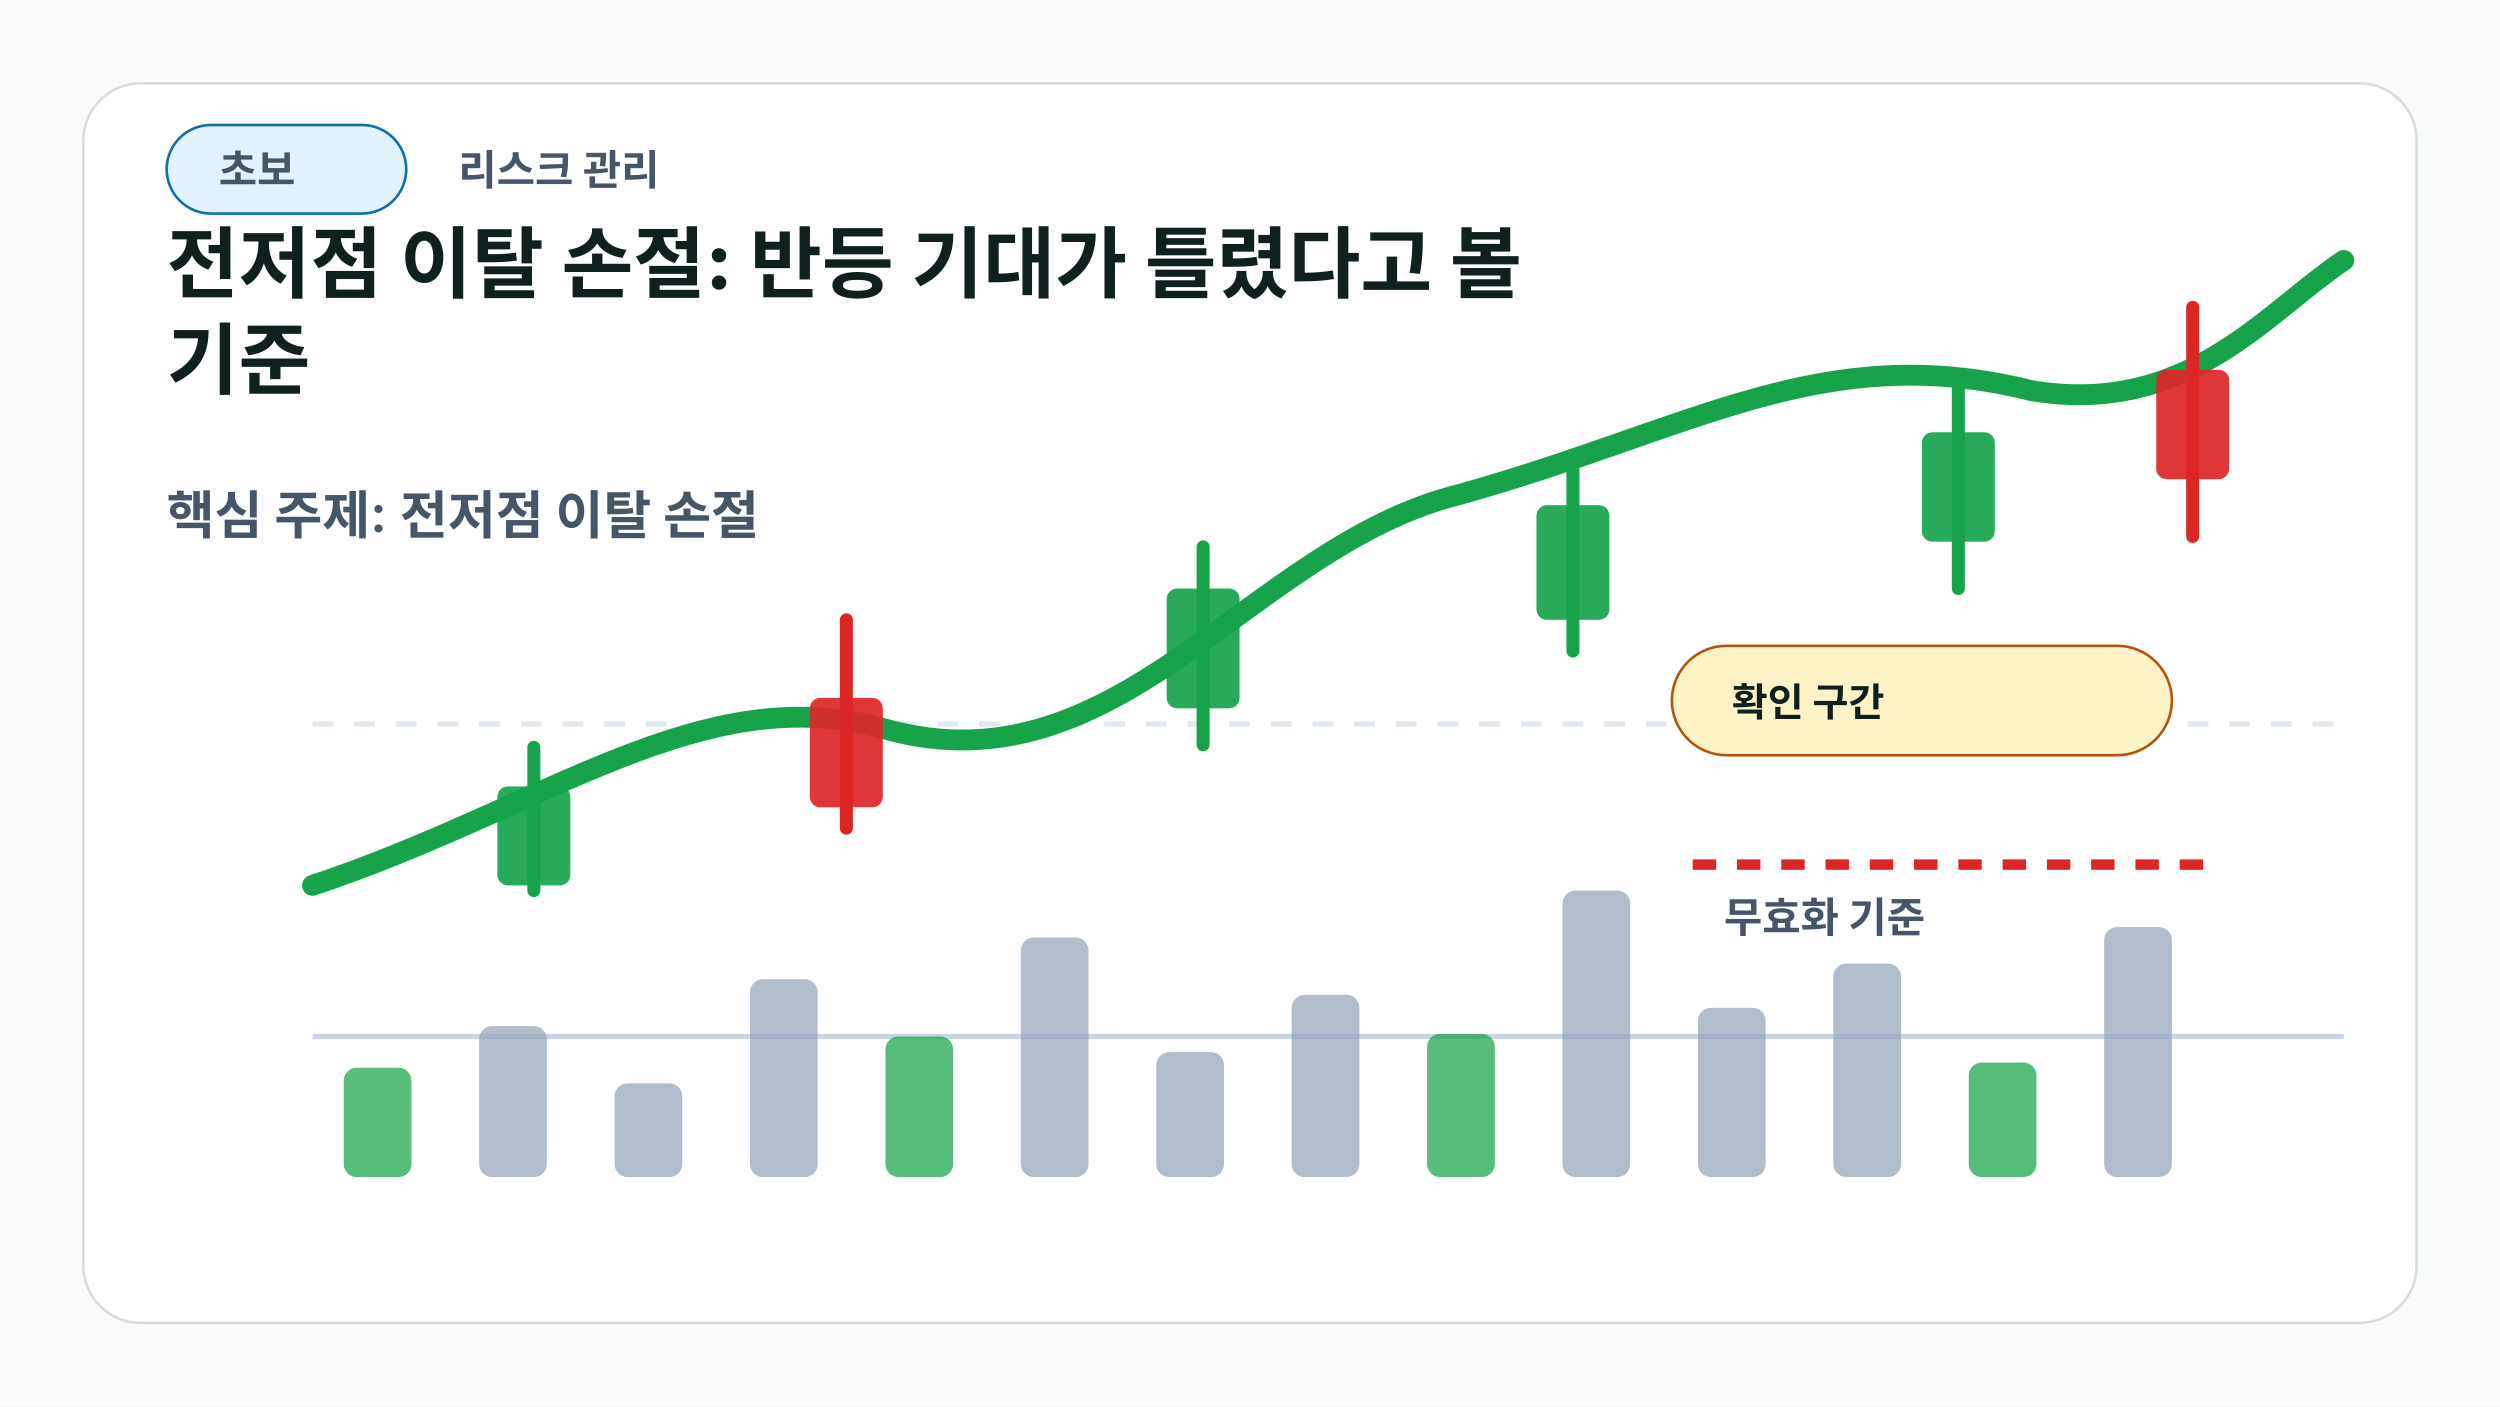
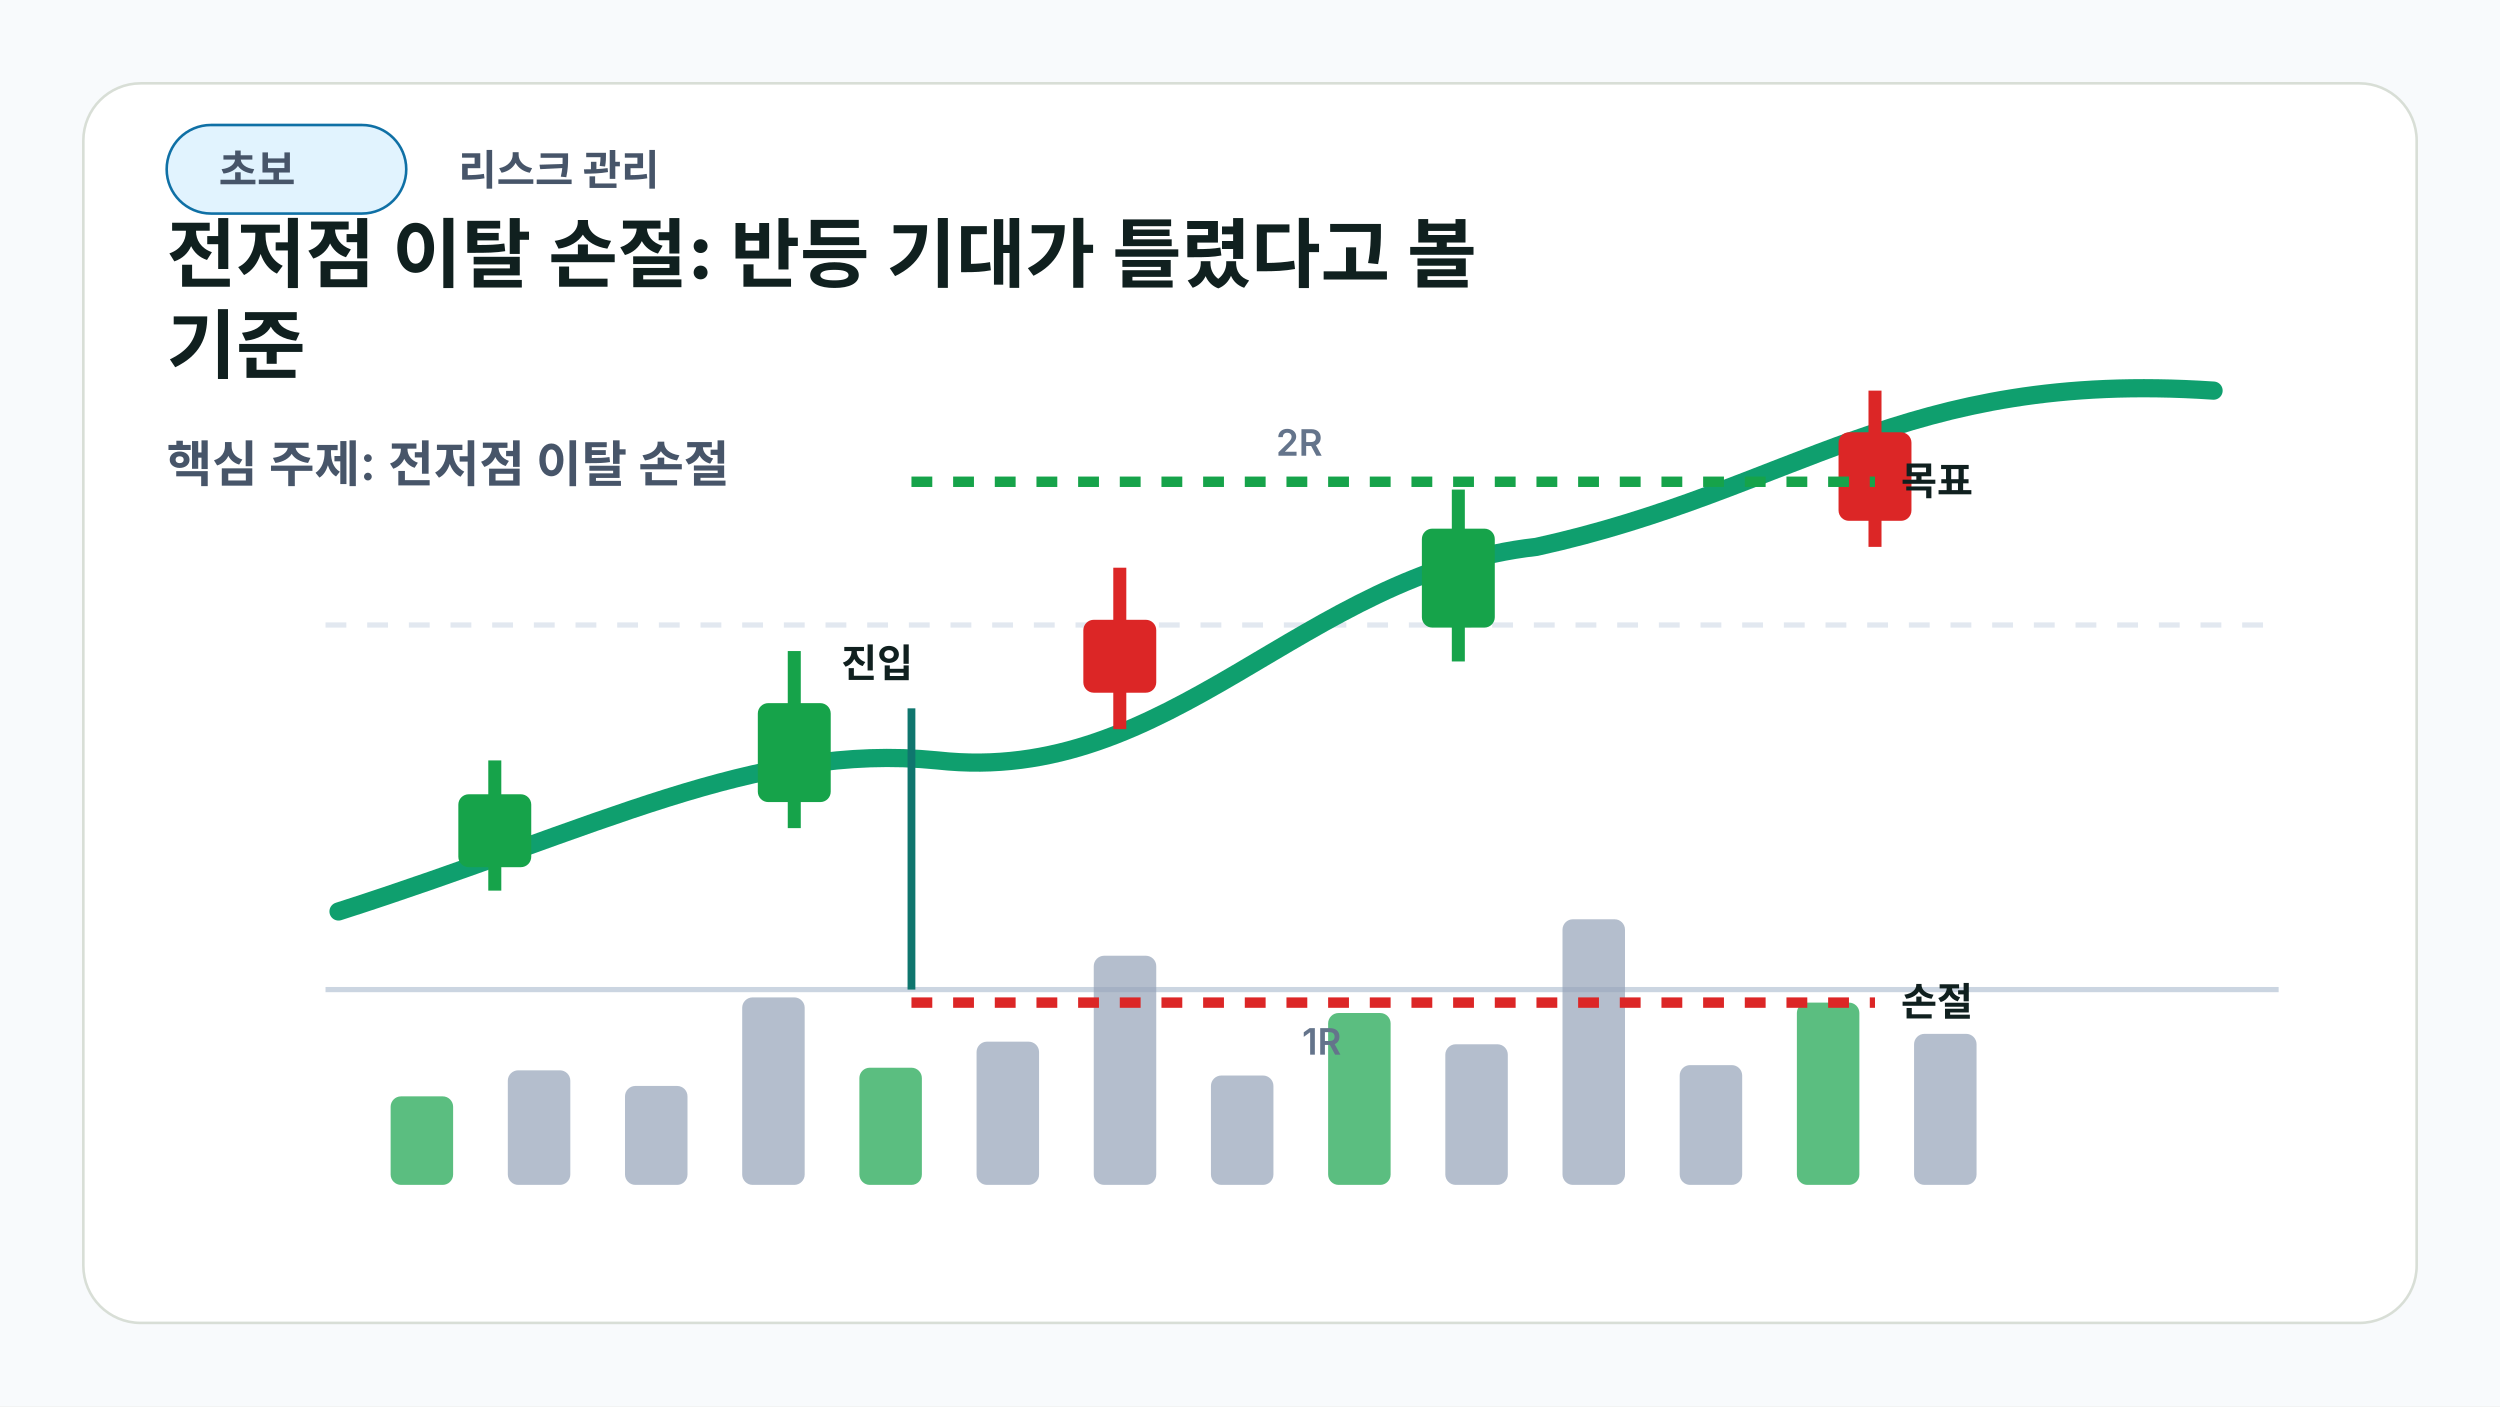
<svg xmlns="http://www.w3.org/2000/svg" width="960" height="540" viewBox="0 0 960 540" role="img" aria-labelledby="title desc">
-   <style>.title{font:800 30px system-ui,-apple-system,Segoe UI,sans-serif;fill:#10201f}.item{font:600 20px system-ui,-apple-system,Segoe UI,sans-serif;fill:#475569}.small{font:700 16px system-ui,-apple-system,Segoe UI,sans-serif;fill:#475569}.label{font:800 15px system-ui,-apple-system,Segoe UI,sans-serif;fill:#10201f}</style>
+   <style>.title{font:800 29px system-ui,-apple-system,Segoe UI,sans-serif;fill:#10201f}.item{font:600 19px system-ui,-apple-system,Segoe UI,sans-serif;fill:#475569}.small{font:700 16px system-ui,-apple-system,Segoe UI,sans-serif;fill:#475569}.label{font:800 15px system-ui,-apple-system,Segoe UI,sans-serif;fill:#10201f}.muted{font:600 14px system-ui,-apple-system,Segoe UI,sans-serif;fill:#64748b}</style>
  <rect width="960" height="540" fill="#f8fafc" />
  <rect x="32" y="32" width="896" height="476" rx="22" fill="white" stroke="#d8ded6" />
  <rect x="64" y="48" width="92" height="34" rx="17" fill="#e0f2fe" stroke="#0369a1" opacity="0.95" />
  <text x="84" y="71" class="small">초보</text>
  <text x="176" y="71" class="small">리스크 관리</text>
-   <text x="64" y="112" class="title">전저점 이탈 손절: 반등 기대가 틀렸다고 볼</text>
-   <text x="64" y="149" class="title">기준</text>
-   <text x="64" y="205" class="item">핵심 주제: 전저점 이탈 손절</text>
-   <g transform="translate(0,0)">
-     <line x1="120" y1="398" x2="900" y2="398" stroke="#cbd5e1" stroke-width="2" />
-     <line x1="120" y1="278" x2="900" y2="278" stroke="#e2e8f0" stroke-width="2" stroke-dasharray="8 8" />
-     <path d="M120 340 C210 310 270 260 340 280 C430 305 480 210 560 190 C650 165 700 130 780 150 C840 160 870 120 900 100" fill="none" stroke="#16a34a" stroke-width="8" stroke-linecap="round" stroke-linejoin="round" />
-     <line x1="205" y1="287" x2="205" y2="342" stroke="#16a34a" stroke-width="5" stroke-linecap="round" />
-     <rect x="191" y="302" width="28" height="38" rx="4" fill="#16a34a" opacity="0.92" />
-     <line x1="325" y1="238" x2="325" y2="318" stroke="#dc2626" stroke-width="5" stroke-linecap="round" />
-     <rect x="311" y="268" width="28" height="42" rx="4" fill="#dc2626" opacity="0.92" />
-     <line x1="462" y1="210" x2="462" y2="286" stroke="#16a34a" stroke-width="5" stroke-linecap="round" />
-     <rect x="448" y="226" width="28" height="46" rx="4" fill="#16a34a" opacity="0.92" />
-     <line x1="604" y1="176" x2="604" y2="250" stroke="#16a34a" stroke-width="5" stroke-linecap="round" />
-     <rect x="590" y="194" width="28" height="44" rx="4" fill="#16a34a" opacity="0.92" />
-     <line x1="752" y1="146" x2="752" y2="226" stroke="#16a34a" stroke-width="5" stroke-linecap="round" />
-     <rect x="738" y="166" width="28" height="42" rx="4" fill="#16a34a" opacity="0.92" />
-     <line x1="842" y1="118" x2="842" y2="206" stroke="#dc2626" stroke-width="5" stroke-linecap="round" />
-     <rect x="828" y="142" width="28" height="42" rx="4" fill="#dc2626" opacity="0.92" />
-     <rect x="132" y="410" width="26" height="42" rx="5" fill="#16a34a" opacity="0.72" />
-     <rect x="184" y="394" width="26" height="58" rx="5" fill="#94a3b8" opacity="0.72" />
-     <rect x="236" y="416" width="26" height="36" rx="5" fill="#94a3b8" opacity="0.72" />
-     <rect x="288" y="376" width="26" height="76" rx="5" fill="#94a3b8" opacity="0.72" />
-     <rect x="340" y="398" width="26" height="54" rx="5" fill="#16a34a" opacity="0.72" />
-     <rect x="392" y="360" width="26" height="92" rx="5" fill="#94a3b8" opacity="0.72" />
-     <rect x="444" y="404" width="26" height="48" rx="5" fill="#94a3b8" opacity="0.72" />
-     <rect x="496" y="382" width="26" height="70" rx="5" fill="#94a3b8" opacity="0.72" />
-     <rect x="548" y="397" width="26" height="55" rx="5" fill="#16a34a" opacity="0.72" />
-     <rect x="600" y="342" width="26" height="110" rx="5" fill="#94a3b8" opacity="0.72" />
-     <rect x="652" y="387" width="26" height="65" rx="5" fill="#94a3b8" opacity="0.72" />
-     <rect x="704" y="370" width="26" height="82" rx="5" fill="#94a3b8" opacity="0.72" />
-     <rect x="756" y="408" width="26" height="44" rx="5" fill="#16a34a" opacity="0.72" />
-     <rect x="808" y="356" width="26" height="96" rx="5" fill="#94a3b8" opacity="0.72" />
-     <rect x="642" y="248" width="192" height="42" rx="21" fill="#fef3c7" stroke="#b45309" />
-     <text x="665" y="275" class="label">확인 구간</text>
-     <line x1="650" y1="332" x2="852" y2="332" stroke="#dc2626" stroke-width="4" stroke-dasharray="9 8" />
-     <text x="662" y="358" class="small">무효화 기준</text>
+   <text x="64" y="108" class="title">전저점 이탈 손절: 반등 기대가 틀렸다고 볼</text>
+   <text x="64" y="143" class="title">기준</text>
+   <text x="64" y="185" class="item">핵심 주제: 전저점 이탈 손절</text>
+   <g>
+     <line x1="125" y1="380" x2="875" y2="380" stroke="#cbd5e1" stroke-width="2" />
+     <line x1="125" y1="240" x2="875" y2="240" stroke="#e2e8f0" stroke-width="2" stroke-dasharray="8 8" />
+     <path d="M130 350 C230 318 290 285 360 292 C450 302 500 220 590 210 C690 188 730 142 850 150" fill="none" stroke="#0f9f6e" stroke-width="7" stroke-linecap="round" />
+     <line x1="190" y1="342" x2="190" y2="292" stroke="#16a34a" stroke-width="5" />
+     <rect x="176" y="305" width="28" height="28" rx="4" fill="#16a34a" />
+     <line x1="305" y1="318" x2="305" y2="250" stroke="#16a34a" stroke-width="5" />
+     <rect x="291" y="270" width="28" height="38" rx="4" fill="#16a34a" />
+     <line x1="430" y1="280" x2="430" y2="218" stroke="#dc2626" stroke-width="5" />
+     <rect x="416" y="238" width="28" height="28" rx="4" fill="#dc2626" />
+     <line x1="560" y1="254" x2="560" y2="188" stroke="#16a34a" stroke-width="5" />
+     <rect x="546" y="203" width="28" height="38" rx="4" fill="#16a34a" />
+     <line x1="720" y1="210" x2="720" y2="150" stroke="#dc2626" stroke-width="5" />
+     <rect x="706" y="166" width="28" height="34" rx="4" fill="#dc2626" />
+     <rect x="150" y="421" width="24" height="34" rx="4" fill="#16a34a" opacity=".7" />
+     <rect x="195" y="411" width="24" height="44" rx="4" fill="#94a3b8" opacity=".7" />
+     <rect x="240" y="417" width="24" height="38" rx="4" fill="#94a3b8" opacity=".7" />
+     <rect x="285" y="383" width="24" height="72" rx="4" fill="#94a3b8" opacity=".7" />
+     <rect x="330" y="410" width="24" height="45" rx="4" fill="#16a34a" opacity=".7" />
+     <rect x="375" y="400" width="24" height="55" rx="4" fill="#94a3b8" opacity=".7" />
+     <rect x="420" y="367" width="24" height="88" rx="4" fill="#94a3b8" opacity=".7" />
+     <rect x="465" y="413" width="24" height="42" rx="4" fill="#94a3b8" opacity=".7" />
+     <rect x="510" y="389" width="24" height="66" rx="4" fill="#16a34a" opacity=".7" />
+     <rect x="555" y="401" width="24" height="54" rx="4" fill="#94a3b8" opacity=".7" />
+     <rect x="600" y="353" width="24" height="102" rx="4" fill="#94a3b8" opacity=".7" />
+     <rect x="645" y="409" width="24" height="46" rx="4" fill="#94a3b8" opacity=".7" />
+     <rect x="690" y="385" width="24" height="70" rx="4" fill="#16a34a" opacity=".7" />
+     <rect x="735" y="397" width="24" height="58" rx="4" fill="#94a3b8" opacity=".7" />
+     <line x1="350" y1="272" x2="350" y2="380" stroke="#0f766e" stroke-width="3" />
+     <text x="323" y="260" class="label">진입</text>
+     <line x1="350" y1="385" x2="720" y2="385" stroke="#dc2626" stroke-width="4" stroke-dasharray="8 8" />
+     <text x="730" y="390" class="label">손절</text>
+     <line x1="350" y1="185" x2="720" y2="185" stroke="#16a34a" stroke-width="4" stroke-dasharray="8 8" />
+     <text x="730" y="190" class="label">목표</text>
+     <text x="490" y="175" class="muted">2R</text>
+     <text x="500" y="405" class="muted">1R</text>
  </g>
</svg>
